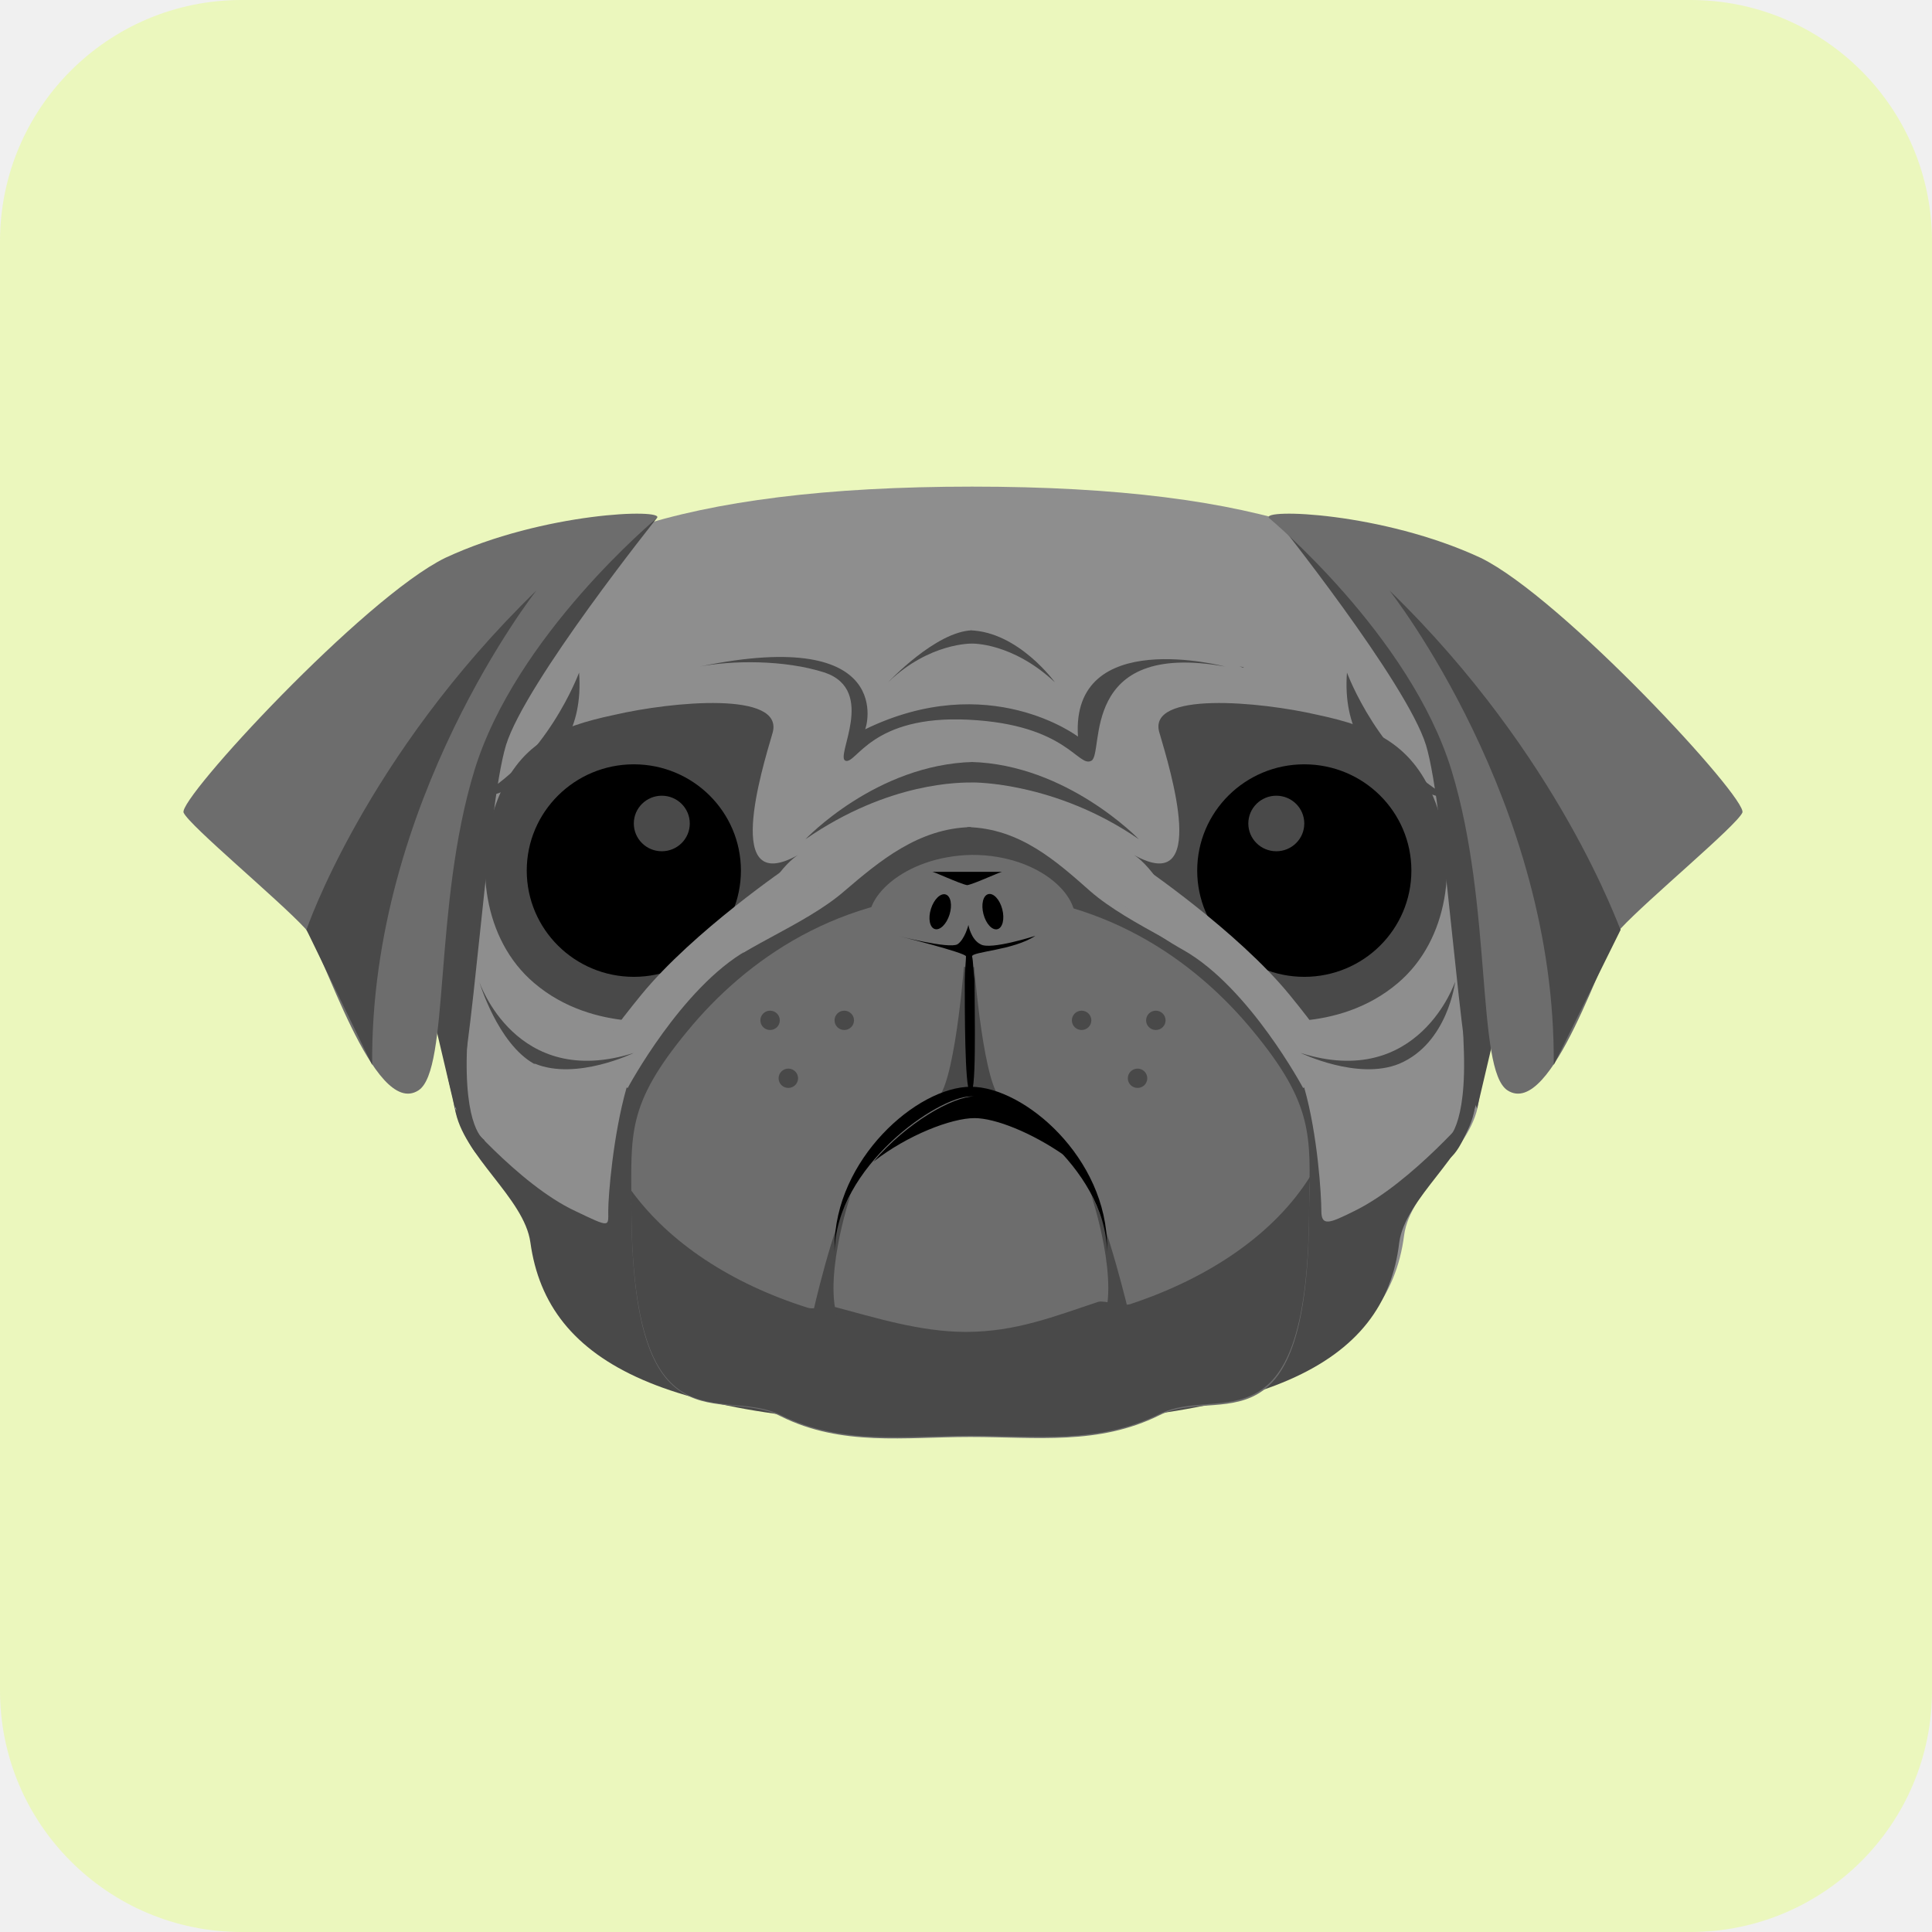
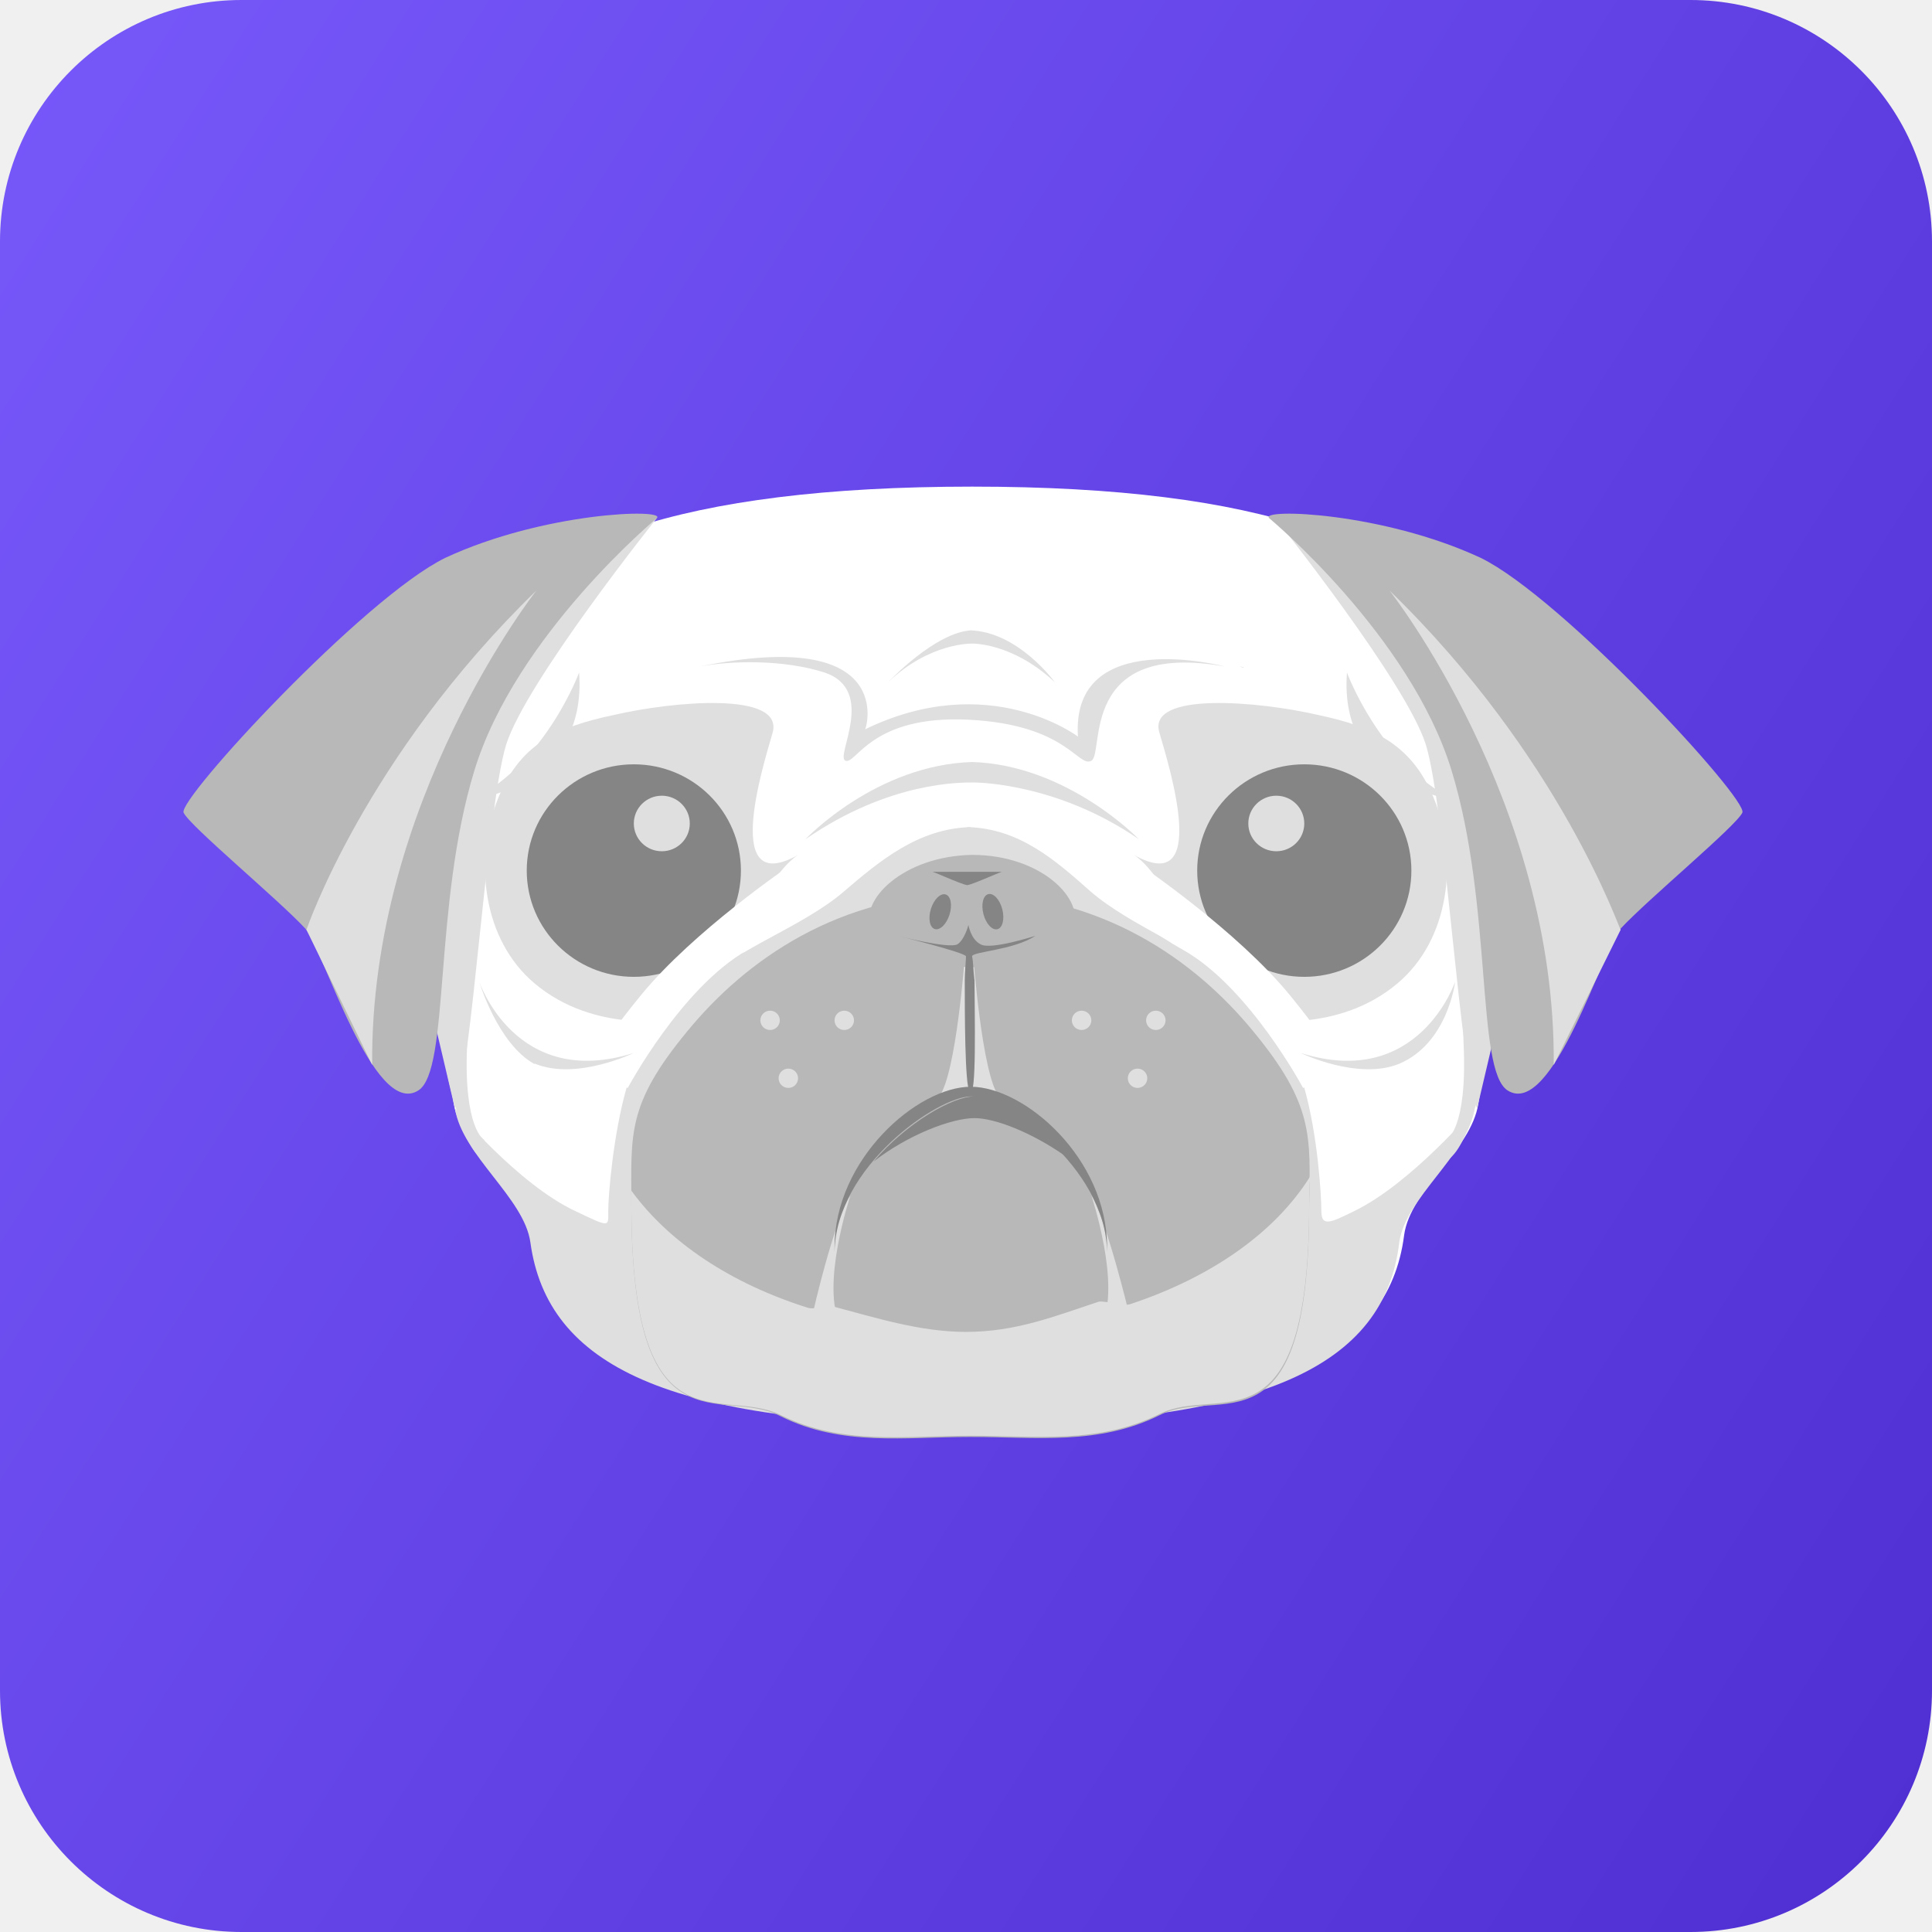
<svg xmlns="http://www.w3.org/2000/svg" width="64" height="64" viewBox="0 0 64 64" fill="none">
-   <path d="M64 56V8C64 3.582 60.418 0 56 0H8C3.582 0 0 3.582 0 8V56C0 60.418 3.582 64 8 64H56C60.418 64 64 60.418 64 56Z" fill="#EBF7BD" />
-   <path d="M49.295 25.96C49.214 24.2 49.456 22.64 48.65 21.32C46.715 18.04 41.878 16.12 32.203 16.12V16.4H32.002H32.203V16.12C22.529 16.12 17.45 18.04 15.515 21.36C14.749 22.72 14.83 24.24 14.709 26C14.628 27.4 13.983 28.88 14.265 30.48C14.588 32.56 14.709 34.64 15.031 36.56C15.273 38.12 17.45 39.44 17.651 40.92C18.216 45 22.489 46.88 32.163 46.88V47.2H31.921H31.961H32.203V46.88C41.878 46.88 45.989 45 46.513 40.92C46.715 39.4 48.73 38.12 48.972 36.56C49.295 34.64 49.416 32.56 49.738 30.48C50.02 28.88 49.375 27.36 49.295 25.96V25.96Z" fill="#8E8E8E" />
-   <path d="M32.042 27.399C33.775 27.439 34.984 28.519 36.113 29.519C37.443 30.679 39.7 31.479 40.628 32.479C41.555 33.479 42.764 34.479 43.207 36.039C43.651 37.599 43.772 39.599 43.772 40.119C43.772 40.639 44.054 40.519 44.86 40.119C46.755 39.199 48.851 36.719 48.851 36.719C48.609 38.279 46.553 39.679 46.352 41.159C45.868 45.239 41.877 47.199 32.001 47.199H31.961H32.203" fill="#494949" />
-   <path d="M38.41 24.281C38.773 25.521 40.063 29.721 37.563 28.321C37.563 28.321 38.611 28.921 39.257 31.201C39.942 33.481 41.594 33.761 41.594 33.761C41.594 33.761 44.295 34.281 46.311 32.561C48.004 31.121 48.286 28.561 47.56 26.601C46.835 24.681 45.545 24.081 43.65 23.681C41.756 23.241 37.967 22.881 38.41 24.281V24.281Z" fill="#494949" />
-   <path d="M43.206 32.359C45.166 32.359 46.754 30.783 46.754 28.839C46.754 26.895 45.166 25.319 43.206 25.319C41.247 25.319 39.659 26.895 39.659 28.839C39.659 30.783 41.247 32.359 43.206 32.359V32.359Z" fill="black" />
-   <path d="M42.279 28.199C42.791 28.199 43.206 27.788 43.206 27.279C43.206 26.771 42.791 26.359 42.279 26.359C41.767 26.359 41.352 26.771 41.352 27.279C41.352 27.788 41.767 28.199 42.279 28.199Z" fill="#494949" />
-   <path d="M37.806 28.681C37.806 28.681 40.99 30.841 42.724 32.961C44.457 35.081 44.417 35.481 44.417 35.481L43.167 36.041C43.167 36.041 41.394 32.721 39.217 31.481C37 30.241 36.758 29.201 36.758 29.201L37.806 28.681Z" fill="#8E8E8E" />
-   <path d="M32.162 27.399C30.428 27.439 29.139 28.519 27.97 29.519C26.639 30.679 24.301 31.479 23.374 32.479C22.447 33.479 21.197 34.479 20.754 36.039C20.311 37.599 20.149 39.599 20.149 40.119C20.149 40.639 20.23 40.679 19.061 40.119C17.166 39.239 15.07 36.719 15.07 36.719C15.312 38.279 17.368 39.679 17.57 41.159C18.134 45.239 22.125 47.199 32.001 47.199H32.041H32.202" fill="#494949" />
-   <path d="M41.513 34.161C39.578 31.801 36.474 29.601 32.161 29.601H32.12C27.807 29.601 24.703 31.801 22.768 34.161C20.753 36.601 20.914 37.561 20.914 39.881C20.914 48.281 23.897 45.881 25.872 46.921C27.888 47.921 29.984 47.601 32.12 47.601H32.161C34.337 47.601 36.393 47.881 38.409 46.881C40.384 45.881 43.367 48.361 43.367 39.961C43.407 37.641 43.528 36.601 41.513 34.161V34.161Z" fill="#6D6D6D" />
-   <path d="M31.961 31.681C31.961 31.681 31.679 35.561 31.114 36.321L32.162 36.081L31.961 31.681Z" fill="#494949" />
-   <path d="M32.242 31.681C32.242 31.681 32.524 35.561 33.088 36.321L32.04 36.081L32.242 31.681Z" fill="#494949" />
-   <path d="M28.856 30.759C28.453 29.839 29.904 28.359 32.202 28.319C34.5 28.319 35.951 29.799 35.548 30.759C35.145 31.719 33.693 31.999 32.202 32.039C30.751 31.999 29.259 31.719 28.856 30.759V30.759Z" fill="#6D6D6D" />
-   <path d="M32.201 31.681C32.201 31.521 33.572 31.481 34.297 31.001C34.297 31.001 32.806 31.481 32.483 31.281C32.161 31.121 32.08 30.641 32.08 30.641C32.08 30.641 31.959 31.121 31.717 31.281C31.435 31.441 29.742 31.001 29.742 31.001C29.742 31.001 32 31.561 32 31.681C32 31.801 31.959 32.201 31.959 32.481C31.959 33.481 31.959 35.961 32.12 36.161C32.362 36.521 32.282 33.481 32.282 32.481C32.241 32.161 32.241 31.841 32.201 31.681V31.681Z" fill="black" />
-   <path d="M32.283 37.039C32.968 37.039 34.178 37.519 35.266 38.279C34.218 37.119 32.968 36.319 32.283 36.319C31.558 36.319 30.026 37.199 28.938 38.479C30.066 37.599 31.517 37.039 32.283 37.039Z" fill="black" />
-   <path d="M31.999 44.121C30.468 44.121 28.976 43.641 27.605 43.281C27.323 43.201 27.041 43.401 26.759 43.321C24.22 42.521 22.164 41.161 20.914 39.441V39.841C20.914 48.241 23.897 45.881 25.872 46.881C27.888 47.881 29.984 47.561 32.12 47.561H32.161C34.337 47.561 36.393 47.841 38.409 46.841C40.384 45.841 43.367 48.281 43.367 39.881C43.367 39.561 43.367 39.241 43.407 38.961C42.238 40.841 40.102 42.321 37.441 43.201C37.199 43.281 36.635 43.081 36.393 43.121C34.942 43.601 33.652 44.121 31.999 44.121V44.121Z" fill="#494949" />
-   <path d="M28.172 39.601C28.172 39.601 27.164 42.601 27.849 43.921L26.922 43.521C26.922 43.521 27.607 40.481 28.172 39.601V39.601Z" fill="#494949" />
-   <path d="M36.152 39.601C36.152 39.601 37.16 42.601 36.475 43.921L37.402 43.521C37.402 43.521 36.676 40.481 36.152 39.601Z" fill="#494949" />
-   <path d="M25.592 24.281C25.229 25.521 23.939 29.721 26.438 28.321C26.438 28.321 25.39 28.921 24.745 31.201C24.1 33.481 22.407 33.761 22.407 33.761C22.407 33.761 19.706 34.281 17.691 32.561C15.998 31.121 15.716 28.561 16.441 26.601C17.167 24.641 18.457 24.081 20.351 23.681C22.246 23.241 25.995 22.881 25.592 24.281Z" fill="#494949" />
-   <path d="M32.159 36.32C33.248 36.32 36.634 38.64 36.674 41.48C36.674 41.44 36.674 41.4 36.674 41.32C36.674 38.36 33.933 36 32.159 36C30.386 36 27.645 38.4 27.645 41.32V41.48C27.685 38.64 31.071 36.32 32.159 36.32Z" fill="black" />
-   <path d="M33.041 30.781C33.213 30.737 33.285 30.441 33.202 30.12C33.119 29.799 32.911 29.575 32.739 29.619C32.566 29.663 32.494 29.959 32.578 30.28C32.661 30.601 32.868 30.825 33.041 30.781Z" fill="black" />
-   <path d="M30.967 30.776C31.137 30.828 31.355 30.614 31.454 30.298C31.553 29.981 31.496 29.682 31.326 29.63C31.155 29.578 30.937 29.792 30.838 30.108C30.739 30.425 30.797 30.724 30.967 30.776Z" fill="black" />
-   <path d="M20.997 32.359C22.956 32.359 24.544 30.783 24.544 28.839C24.544 26.895 22.956 25.319 20.997 25.319C19.037 25.319 17.449 26.895 17.449 28.839C17.449 30.783 19.037 32.359 20.997 32.359V32.359Z" fill="black" />
-   <path d="M21.923 28.199C22.435 28.199 22.85 27.788 22.85 27.279C22.85 26.771 22.435 26.359 21.923 26.359C21.411 26.359 20.996 26.771 20.996 27.279C20.996 27.788 21.411 28.199 21.923 28.199Z" fill="#494949" />
-   <path d="M33.209 28.881C33.209 28.841 32.282 29.282 32.04 29.322C31.798 29.282 30.871 28.841 30.871 28.881H32.04H33.209Z" fill="black" />
-   <path d="M26.155 28.681C26.155 28.681 22.97 30.841 21.237 32.961C19.504 35.081 19.544 35.481 19.544 35.481L20.794 36.041C20.794 36.041 22.567 32.721 24.744 31.481C26.921 30.241 27.203 29.201 27.203 29.201L26.155 28.681Z" fill="#8E8E8E" />
-   <path d="M19.183 22.28C19.183 22.28 18.094 25.24 15.676 26.48C15.676 26.48 19.465 26.04 19.183 22.28Z" fill="#494949" />
-   <path d="M44.62 22.28C44.62 22.28 45.708 25.24 48.127 26.48C48.127 26.48 44.337 26.04 44.62 22.28Z" fill="#494949" />
-   <path d="M37.726 27.801C37.726 27.801 35.347 25.321 32.163 25.241C32.123 25.241 32.243 25.241 32.203 25.241C32.163 25.241 32.243 25.241 32.243 25.241C29.019 25.321 26.681 27.801 26.681 27.801C29.462 25.881 31.84 25.921 32.243 25.921C32.203 25.921 34.944 25.881 37.726 27.801V27.801Z" fill="#494949" />
-   <path d="M34.943 22.6C34.943 22.6 33.734 20.92 32.122 20.88H32.162H32.202C30.993 20.92 29.421 22.6 29.421 22.6C30.791 21.28 32.202 21.32 32.202 21.32C32.202 21.32 33.532 21.28 34.943 22.6V22.6Z" fill="#494949" />
-   <path d="M20.994 34.88C20.994 34.88 19.1 35.8 17.729 35.239H17.689C16.48 34.559 15.875 32.52 15.875 32.52C15.875 32.52 17.084 36.12 20.994 34.88Z" fill="#494949" />
-   <path d="M43.085 34.88C43.085 34.88 44.98 35.8 46.35 35.239C47.962 34.559 48.204 32.52 48.204 32.52C48.204 32.52 46.995 36.12 43.085 34.88V34.88Z" fill="#494949" />
-   <path d="M23.173 22.081C24.221 21.881 25.954 21.841 27.325 22.281C29.058 22.881 27.647 25.081 28.01 25.201C28.373 25.321 28.857 23.681 32.081 23.841C35.346 24.001 35.709 25.441 36.153 25.201C36.596 24.961 35.709 21.201 40.587 22.081C40.587 22.081 35.467 20.721 35.709 24.401C35.709 24.401 32.767 22.161 28.655 24.161C28.695 24.161 29.743 20.721 23.173 22.081Z" fill="#494949" />
-   <path d="M41.031 22.079C41.112 22.079 41.152 22.119 41.193 22.119C41.233 22.119 41.152 22.079 41.031 22.079Z" fill="#494949" />
-   <path d="M21.762 17.16C21.762 17.16 17.408 22.6 16.763 24.68C16.118 26.8 15.634 35.48 15.07 36.72L13.055 28.16L16.763 19.24L21.762 17.16Z" fill="#494949" />
-   <path d="M42.238 17.16C42.238 17.16 46.592 22.6 47.237 24.68C47.882 26.8 48.365 35.48 48.93 36.72L50.945 28.16L47.237 19.24L42.238 17.16Z" fill="#494949" />
-   <path d="M42.038 17.16C42.038 17.16 46.713 21.04 48.084 25.52C49.455 30 48.89 35.44 49.938 36.12C51.43 37.08 53.123 31.36 53.687 30.76C54.574 29.8 57.517 27.36 57.718 26.92C57.92 26.48 51.752 19.8 49.051 18.48C45.786 16.96 41.755 16.84 42.038 17.16V17.16Z" fill="#6D6D6D" />
-   <path d="M46.027 19.559C46.027 19.559 51.55 26.559 51.469 35.279L53.686 30.799C53.646 30.799 51.711 25.079 46.027 19.559V19.559Z" fill="#494949" />
-   <path d="M21.763 17.16C21.763 17.16 17.087 21.04 15.716 25.52C14.345 30 14.91 35.44 13.862 36.12C12.37 37.08 10.677 31.36 10.113 30.76C9.226 29.8 6.284 27.36 6.082 26.92C5.88 26.48 12.048 19.8 14.749 18.48C18.014 16.96 22.045 16.84 21.763 17.16V17.16Z" fill="#6D6D6D" />
-   <path d="M17.771 19.559C17.771 19.559 12.248 26.559 12.329 35.279L10.152 30.799C10.152 30.799 12.087 25.079 17.771 19.559V19.559Z" fill="#494949" />
-   <path d="M14.788 35.439C14.788 35.439 15.191 37.599 15.836 38.279C16.481 38.959 16.038 37.759 16.038 37.759C16.038 37.759 15.352 37.399 15.473 34.639C15.594 31.879 14.788 35.439 14.788 35.439V35.439Z" fill="#494949" />
-   <path d="M49.172 35.439C49.172 35.439 48.769 37.599 48.124 38.279C47.479 38.959 47.922 37.759 47.922 37.759C47.922 37.759 48.607 37.399 48.486 34.639C48.365 31.879 49.172 35.439 49.172 35.439V35.439Z" fill="#494949" />
-   <path d="M27.967 34.12C28.145 34.12 28.29 33.977 28.29 33.8C28.29 33.624 28.145 33.48 27.967 33.48C27.789 33.48 27.645 33.624 27.645 33.8C27.645 33.977 27.789 34.12 27.967 34.12Z" fill="#494949" />
-   <path d="M26.114 36.039C26.293 36.039 26.437 35.896 26.437 35.719C26.437 35.543 26.293 35.399 26.114 35.399C25.936 35.399 25.792 35.543 25.792 35.719C25.792 35.896 25.936 36.039 26.114 36.039Z" fill="#494949" />
-   <path d="M25.51 34.12C25.688 34.12 25.832 33.977 25.832 33.8C25.832 33.624 25.688 33.48 25.51 33.48C25.332 33.48 25.188 33.624 25.188 33.8C25.188 33.977 25.332 34.12 25.51 34.12Z" fill="#494949" />
-   <path d="M35.829 34.12C36.007 34.12 36.152 33.977 36.152 33.8C36.152 33.624 36.007 33.48 35.829 33.48C35.651 33.48 35.507 33.624 35.507 33.8C35.507 33.977 35.651 34.12 35.829 34.12Z" fill="#494949" />
-   <path d="M37.683 36.039C37.861 36.039 38.005 35.896 38.005 35.719C38.005 35.543 37.861 35.399 37.683 35.399C37.505 35.399 37.36 35.543 37.36 35.719C37.36 35.896 37.505 36.039 37.683 36.039Z" fill="#494949" />
-   <path d="M38.288 34.12C38.466 34.12 38.611 33.977 38.611 33.8C38.611 33.624 38.466 33.48 38.288 33.48C38.11 33.48 37.966 33.624 37.966 33.8C37.966 33.977 38.11 34.12 38.288 34.12Z" fill="#494949" />
+   <path d="M64 56V8C64 3.582 60.418 0 56 0H8C3.582 0 0 3.582 0 8V56C0 60.418 3.582 64 8 64H56C60.418 64 64 60.418 64 56Z" fill="url(#paint0_linear_361_642)" />
+   <path d="M49.295 25.96C49.214 24.2 49.456 22.64 48.65 21.32C46.715 18.04 41.878 16.12 32.203 16.12V16.4H32.002H32.203V16.12C22.529 16.12 17.45 18.04 15.515 21.36C14.749 22.72 14.83 24.24 14.709 26C14.628 27.4 13.983 28.88 14.265 30.48C14.588 32.56 14.709 34.64 15.031 36.56C15.273 38.12 17.45 39.44 17.651 40.92C18.216 45 22.489 46.88 32.163 46.88V47.2H31.921H31.961H32.203V46.88C41.878 46.88 45.989 45 46.513 40.92C46.715 39.4 48.73 38.12 48.972 36.56C49.295 34.64 49.416 32.56 49.738 30.48C50.02 28.88 49.375 27.36 49.295 25.96Z" fill="white" />
+   <path d="M32.042 27.399C33.775 27.439 34.984 28.519 36.113 29.519C37.443 30.679 39.7 31.479 40.628 32.479C41.555 33.479 42.764 34.479 43.207 36.039C43.651 37.599 43.772 39.599 43.772 40.119C43.772 40.639 44.054 40.519 44.86 40.119C46.755 39.199 48.851 36.719 48.851 36.719C48.609 38.279 46.553 39.679 46.352 41.159C45.868 45.239 41.877 47.199 32.001 47.199H31.961H32.203" fill="#DFDFDF" />
+   <path d="M38.41 24.281C38.773 25.521 40.063 29.721 37.563 28.321C37.563 28.321 38.611 28.921 39.257 31.201C39.942 33.481 41.594 33.761 41.594 33.761C41.594 33.761 44.295 34.281 46.311 32.561C48.004 31.121 48.286 28.561 47.56 26.601C46.835 24.681 45.545 24.081 43.65 23.681C41.756 23.241 37.967 22.881 38.41 24.281Z" fill="#DFDFDF" />
+   <path d="M43.206 32.359C45.166 32.359 46.754 30.783 46.754 28.839C46.754 26.895 45.166 25.319 43.206 25.319C41.247 25.319 39.659 26.895 39.659 28.839C39.659 30.783 41.247 32.359 43.206 32.359Z" fill="#858585" />
+   <path d="M42.279 28.199C42.791 28.199 43.206 27.788 43.206 27.279C43.206 26.771 42.791 26.359 42.279 26.359C41.767 26.359 41.352 26.771 41.352 27.279C41.352 27.788 41.767 28.199 42.279 28.199Z" fill="#DFDFDF" />
+   <path d="M37.806 28.681C37.806 28.681 40.99 30.841 42.724 32.961C44.457 35.081 44.417 35.481 44.417 35.481L43.167 36.041C43.167 36.041 41.394 32.721 39.217 31.481C37 30.241 36.758 29.201 36.758 29.201L37.806 28.681Z" fill="white" />
+   <path d="M32.162 27.399C30.428 27.439 29.139 28.519 27.97 29.519C26.639 30.679 24.301 31.479 23.374 32.479C22.447 33.479 21.197 34.479 20.754 36.039C20.311 37.599 20.149 39.599 20.149 40.119C20.149 40.639 20.23 40.679 19.061 40.119C17.166 39.239 15.07 36.719 15.07 36.719C15.312 38.279 17.368 39.679 17.57 41.159C18.134 45.239 22.125 47.199 32.001 47.199H32.041H32.202" fill="#DFDFDF" />
+   <path d="M41.513 34.161C39.578 31.801 36.474 29.601 32.161 29.601H32.12C27.807 29.601 24.703 31.801 22.768 34.161C20.753 36.601 20.914 37.561 20.914 39.881C20.914 48.281 23.897 45.881 25.872 46.921C27.888 47.921 29.984 47.601 32.12 47.601H32.161C34.337 47.601 36.393 47.881 38.409 46.881C40.384 45.881 43.367 48.361 43.367 39.961C43.407 37.641 43.528 36.601 41.513 34.161Z" fill="#B8B8B8" />
+   <path d="M31.961 31.681C31.961 31.681 31.679 35.561 31.114 36.321L32.162 36.081L31.961 31.681Z" fill="#DFDFDF" />
+   <path d="M32.242 31.681C32.242 31.681 32.524 35.561 33.088 36.321L32.04 36.081L32.242 31.681Z" fill="#DFDFDF" />
+   <path d="M28.856 30.759C28.453 29.839 29.904 28.359 32.202 28.319C34.5 28.319 35.951 29.799 35.548 30.759C35.145 31.719 33.693 31.999 32.202 32.039C30.751 31.999 29.259 31.719 28.856 30.759Z" fill="#B8B8B8" />
+   <path d="M32.201 31.681C32.201 31.521 33.572 31.481 34.297 31.001C34.297 31.001 32.806 31.481 32.483 31.281C32.161 31.121 32.08 30.641 32.08 30.641C32.08 30.641 31.959 31.121 31.717 31.281C31.435 31.441 29.742 31.001 29.742 31.001C29.742 31.001 32 31.561 32 31.681C32 31.801 31.959 32.201 31.959 32.481C31.959 33.481 31.959 35.961 32.12 36.161C32.362 36.521 32.282 33.481 32.282 32.481C32.241 32.161 32.241 31.841 32.201 31.681Z" fill="#858585" />
+   <path d="M32.283 37.039C32.968 37.039 34.178 37.519 35.266 38.279C34.218 37.119 32.968 36.319 32.283 36.319C31.558 36.319 30.026 37.199 28.938 38.479C30.066 37.599 31.517 37.039 32.283 37.039Z" fill="#858585" />
+   <path d="M31.999 44.121C30.468 44.121 28.976 43.641 27.605 43.281C27.323 43.201 27.041 43.401 26.759 43.321C24.22 42.521 22.164 41.161 20.914 39.441V39.841C20.914 48.241 23.897 45.881 25.872 46.881C27.888 47.881 29.984 47.561 32.12 47.561H32.161C34.337 47.561 36.393 47.841 38.409 46.841C40.384 45.841 43.367 48.281 43.367 39.881C43.367 39.561 43.367 39.241 43.407 38.961C42.238 40.841 40.102 42.321 37.441 43.201C37.199 43.281 36.635 43.081 36.393 43.121C34.942 43.601 33.652 44.121 31.999 44.121Z" fill="#DFDFDF" />
+   <path d="M28.172 39.601C28.172 39.601 27.164 42.601 27.849 43.921L26.922 43.521C26.922 43.521 27.607 40.481 28.172 39.601Z" fill="#DFDFDF" />
+   <path d="M36.152 39.601C36.152 39.601 37.16 42.601 36.475 43.921L37.402 43.521C37.402 43.521 36.676 40.481 36.152 39.601Z" fill="#DFDFDF" />
+   <path d="M25.592 24.281C25.229 25.521 23.939 29.721 26.438 28.321C26.438 28.321 25.39 28.921 24.745 31.201C24.1 33.481 22.407 33.761 22.407 33.761C22.407 33.761 19.706 34.281 17.691 32.561C15.998 31.121 15.716 28.561 16.441 26.601C17.167 24.641 18.457 24.081 20.351 23.681C22.246 23.241 25.995 22.881 25.592 24.281Z" fill="#DFDFDF" />
+   <path d="M32.159 36.32C33.248 36.32 36.634 38.64 36.674 41.48C36.674 41.44 36.674 41.4 36.674 41.32C36.674 38.36 33.933 36 32.159 36C30.386 36 27.645 38.4 27.645 41.32V41.48C27.685 38.64 31.071 36.32 32.159 36.32Z" fill="#858585" />
+   <path d="M33.041 30.781C33.213 30.737 33.285 30.441 33.202 30.12C33.119 29.799 32.911 29.575 32.739 29.619C32.566 29.663 32.494 29.959 32.578 30.28C32.661 30.601 32.868 30.825 33.041 30.781Z" fill="#858585" />
+   <path d="M30.967 30.776C31.137 30.828 31.355 30.614 31.454 30.298C31.553 29.981 31.496 29.682 31.326 29.63C31.155 29.578 30.937 29.792 30.838 30.108C30.739 30.425 30.797 30.724 30.967 30.776Z" fill="#858585" />
+   <path d="M20.997 32.359C22.956 32.359 24.544 30.783 24.544 28.839C24.544 26.895 22.956 25.319 20.997 25.319C19.037 25.319 17.449 26.895 17.449 28.839C17.449 30.783 19.037 32.359 20.997 32.359Z" fill="#858585" />
+   <path d="M21.923 28.199C22.435 28.199 22.85 27.788 22.85 27.279C22.85 26.771 22.435 26.359 21.923 26.359C21.411 26.359 20.996 26.771 20.996 27.279C20.996 27.788 21.411 28.199 21.923 28.199Z" fill="#DFDFDF" />
+   <path d="M33.209 28.881C33.209 28.841 32.282 29.282 32.04 29.322C31.798 29.282 30.871 28.841 30.871 28.881H32.04H33.209Z" fill="#858585" />
+   <path d="M26.155 28.681C26.155 28.681 22.97 30.841 21.237 32.961C19.504 35.081 19.544 35.481 19.544 35.481L20.794 36.041C20.794 36.041 22.567 32.721 24.744 31.481C26.921 30.241 27.203 29.201 27.203 29.201L26.155 28.681Z" fill="white" />
+   <path d="M19.183 22.28C19.183 22.28 18.094 25.24 15.676 26.48C15.676 26.48 19.465 26.04 19.183 22.28Z" fill="#DFDFDF" />
+   <path d="M44.62 22.28C44.62 22.28 45.708 25.24 48.127 26.48C48.127 26.48 44.337 26.04 44.62 22.28Z" fill="#DFDFDF" />
+   <path d="M37.726 27.801C37.726 27.801 35.347 25.321 32.163 25.241C32.123 25.241 32.243 25.241 32.203 25.241C32.163 25.241 32.243 25.241 32.243 25.241C29.019 25.321 26.681 27.801 26.681 27.801C29.462 25.881 31.84 25.921 32.243 25.921C32.203 25.921 34.944 25.881 37.726 27.801Z" fill="#DFDFDF" />
+   <path d="M34.943 22.6C34.943 22.6 33.734 20.92 32.122 20.88H32.162H32.202C30.993 20.92 29.421 22.6 29.421 22.6C30.791 21.28 32.202 21.32 32.202 21.32C32.202 21.32 33.532 21.28 34.943 22.6Z" fill="#DFDFDF" />
+   <path d="M20.994 34.88C20.994 34.88 19.1 35.8 17.729 35.239H17.689C16.48 34.559 15.875 32.52 15.875 32.52C15.875 32.52 17.084 36.12 20.994 34.88Z" fill="#DFDFDF" />
+   <path d="M43.085 34.88C43.085 34.88 44.98 35.8 46.35 35.239C47.962 34.559 48.204 32.52 48.204 32.52C48.204 32.52 46.995 36.12 43.085 34.88Z" fill="#DFDFDF" />
+   <path d="M23.173 22.081C24.221 21.881 25.954 21.841 27.325 22.281C29.058 22.881 27.647 25.081 28.01 25.201C28.373 25.321 28.857 23.681 32.081 23.841C35.346 24.001 35.709 25.441 36.153 25.201C36.596 24.961 35.709 21.201 40.587 22.081C40.587 22.081 35.467 20.721 35.709 24.401C35.709 24.401 32.767 22.161 28.655 24.161C28.695 24.161 29.743 20.721 23.173 22.081Z" fill="#DFDFDF" />
+   <path d="M41.031 22.079C41.112 22.079 41.152 22.119 41.193 22.119C41.233 22.119 41.152 22.079 41.031 22.079Z" fill="#DFDFDF" />
+   <path d="M21.762 17.16C21.762 17.16 17.408 22.6 16.763 24.68C16.118 26.8 15.634 35.48 15.07 36.72L13.055 28.16L16.763 19.24L21.762 17.16Z" fill="#DFDFDF" />
+   <path d="M42.238 17.16C42.238 17.16 46.592 22.6 47.237 24.68C47.882 26.8 48.365 35.48 48.93 36.72L50.945 28.16L47.237 19.24L42.238 17.16Z" fill="#DFDFDF" />
+   <path d="M42.038 17.16C42.038 17.16 46.713 21.04 48.084 25.52C49.455 30 48.89 35.44 49.938 36.12C51.43 37.08 53.123 31.36 53.687 30.76C54.574 29.8 57.517 27.36 57.718 26.92C57.92 26.48 51.752 19.8 49.051 18.48C45.786 16.96 41.755 16.84 42.038 17.16Z" fill="#B8B8B8" />
+   <path d="M46.027 19.559C46.027 19.559 51.55 26.559 51.469 35.279L53.686 30.799C53.646 30.799 51.711 25.079 46.027 19.559Z" fill="#DFDFDF" />
+   <path d="M21.763 17.16C21.763 17.16 17.087 21.04 15.716 25.52C14.345 30 14.91 35.44 13.862 36.12C12.37 37.08 10.677 31.36 10.113 30.76C9.226 29.8 6.284 27.36 6.082 26.92C5.88 26.48 12.048 19.8 14.749 18.48C18.014 16.96 22.045 16.84 21.763 17.16Z" fill="#B8B8B8" />
+   <path d="M17.771 19.559C17.771 19.559 12.248 26.559 12.329 35.279L10.152 30.799C10.152 30.799 12.087 25.079 17.771 19.559Z" fill="#DFDFDF" />
+   <path d="M14.788 35.439C14.788 35.439 15.191 37.599 15.836 38.279C16.481 38.959 16.038 37.759 16.038 37.759C16.038 37.759 15.352 37.399 15.473 34.639C15.594 31.879 14.788 35.439 14.788 35.439Z" fill="#DFDFDF" />
+   <path d="M49.172 35.439C49.172 35.439 48.769 37.599 48.124 38.279C47.479 38.959 47.922 37.759 47.922 37.759C47.922 37.759 48.607 37.399 48.486 34.639C48.365 31.879 49.172 35.439 49.172 35.439Z" fill="#DFDFDF" />
+   <path d="M27.967 34.12C28.145 34.12 28.29 33.977 28.29 33.8C28.29 33.624 28.145 33.48 27.967 33.48C27.789 33.48 27.645 33.624 27.645 33.8C27.645 33.977 27.789 34.12 27.967 34.12Z" fill="#DFDFDF" />
+   <path d="M26.114 36.039C26.293 36.039 26.437 35.896 26.437 35.719C26.437 35.543 26.293 35.399 26.114 35.399C25.936 35.399 25.792 35.543 25.792 35.719C25.792 35.896 25.936 36.039 26.114 36.039Z" fill="#DFDFDF" />
+   <path d="M25.51 34.12C25.688 34.12 25.832 33.977 25.832 33.8C25.832 33.624 25.688 33.48 25.51 33.48C25.332 33.48 25.188 33.624 25.188 33.8C25.188 33.977 25.332 34.12 25.51 34.12Z" fill="#DFDFDF" />
+   <path d="M35.829 34.12C36.007 34.12 36.152 33.977 36.152 33.8C36.152 33.624 36.007 33.48 35.829 33.48C35.651 33.48 35.507 33.624 35.507 33.8C35.507 33.977 35.651 34.12 35.829 34.12Z" fill="#DFDFDF" />
+   <path d="M37.683 36.039C37.861 36.039 38.005 35.896 38.005 35.719C38.005 35.543 37.861 35.399 37.683 35.399C37.505 35.399 37.36 35.543 37.36 35.719C37.36 35.896 37.505 36.039 37.683 36.039Z" fill="#DFDFDF" />
+   <path d="M38.288 34.12C38.466 34.12 38.611 33.977 38.611 33.8C38.611 33.624 38.466 33.48 38.288 33.48C38.11 33.48 37.966 33.624 37.966 33.8C37.966 33.977 38.11 34.12 38.288 34.12Z" fill="#DFDFDF" />
+   <defs>
+     <linearGradient id="paint0_linear_361_642" x1="0" y1="0" x2="74.565" y2="47.369" gradientUnits="userSpaceOnUse">
+       <stop stop-color="#7758F9" />
+       <stop offset="1" stop-color="#4F2ED2" />
+     </linearGradient>
+   </defs>
</svg>
